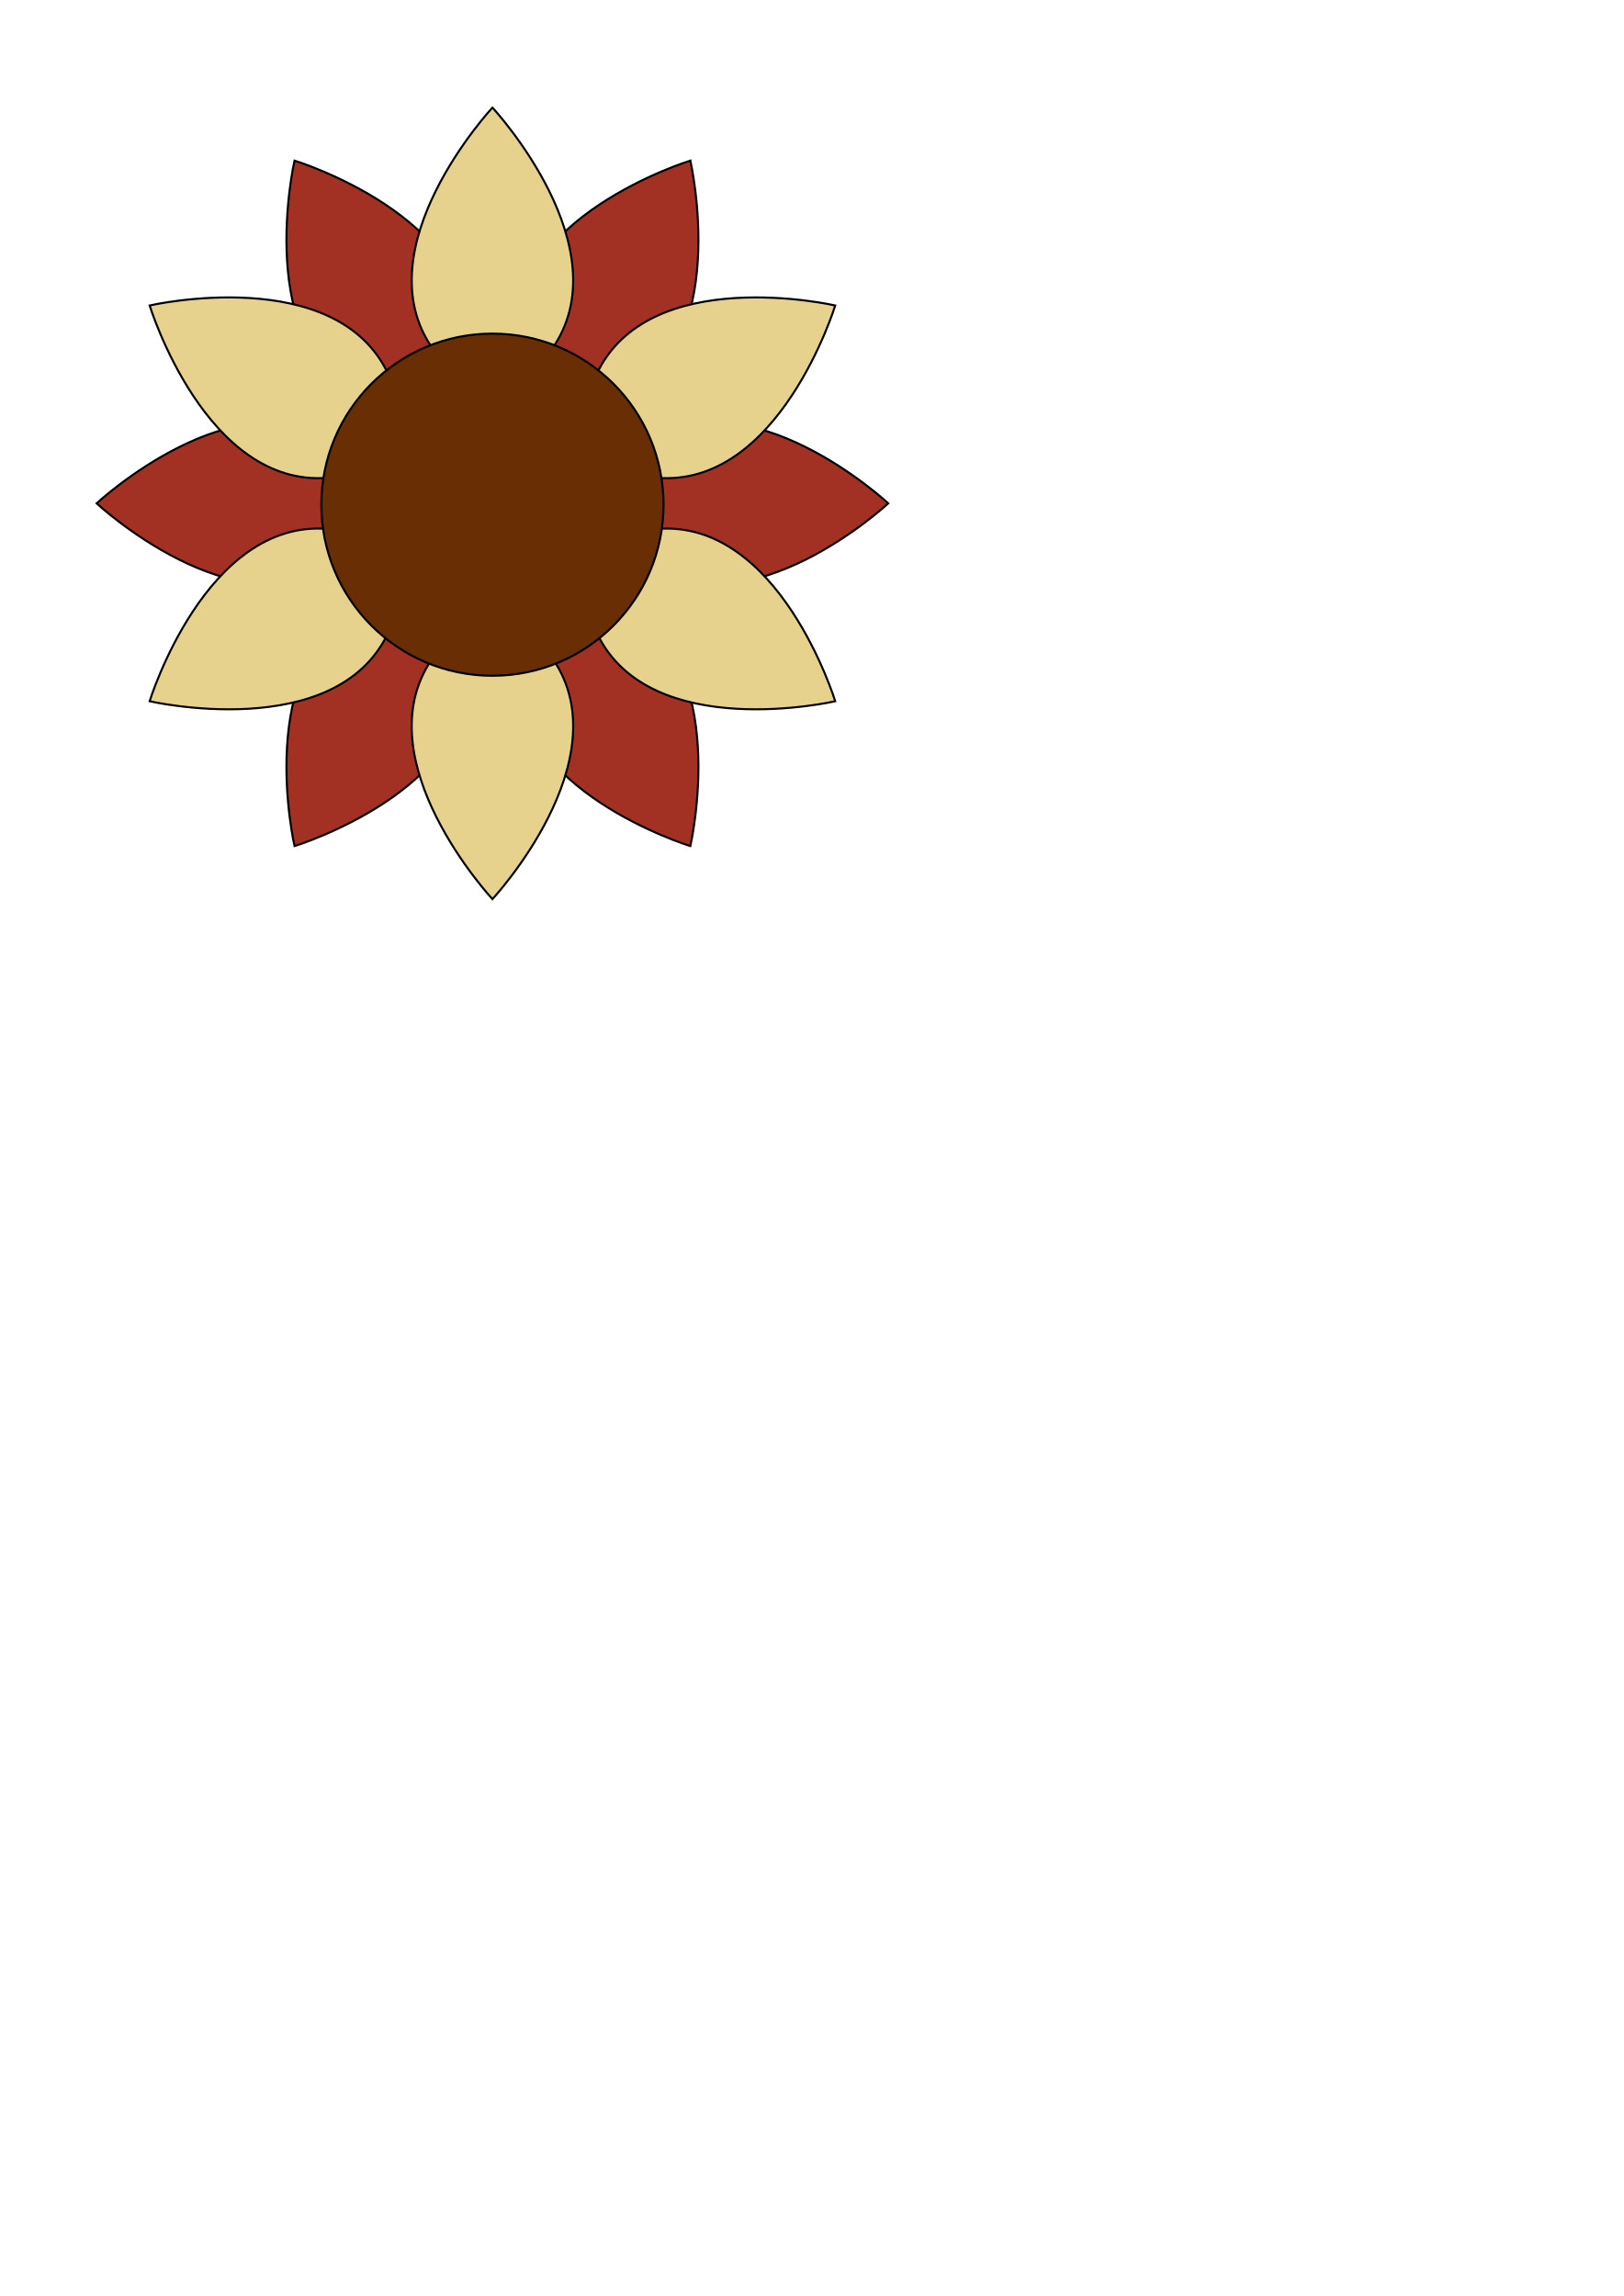
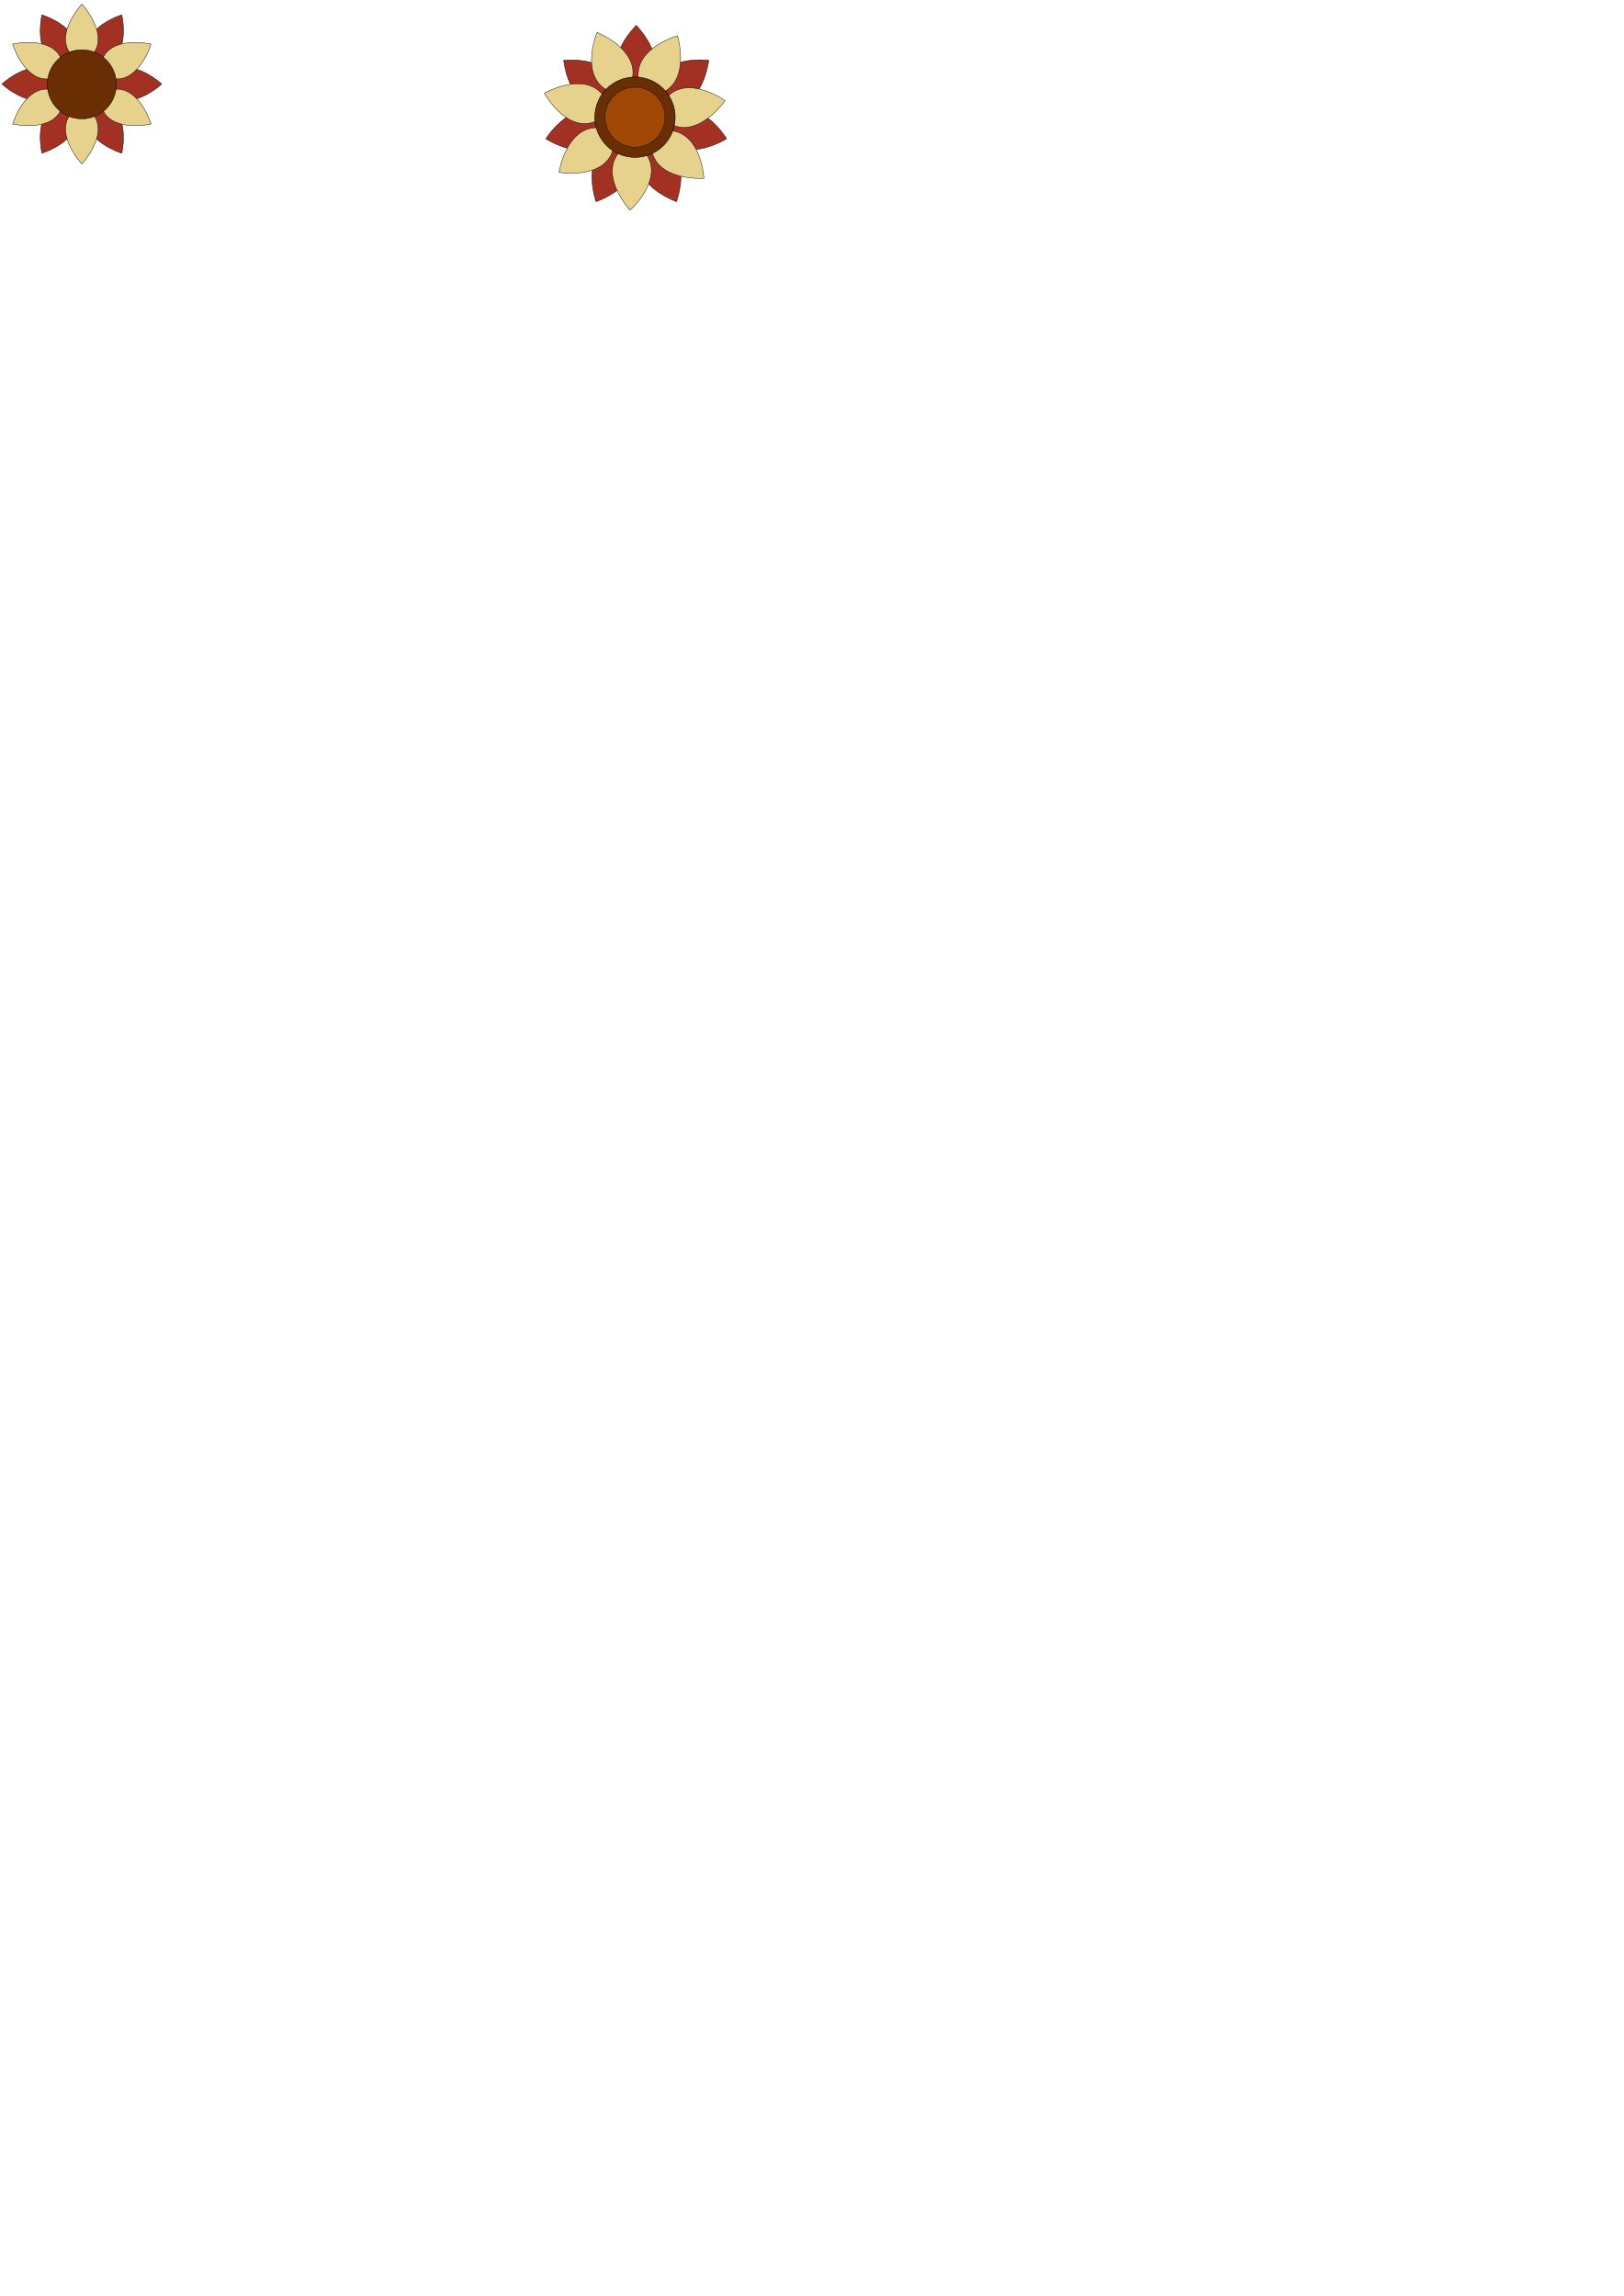
<svg xmlns="http://www.w3.org/2000/svg" width="210mm" height="297mm" viewBox="0 0 210 297" version="1.1" id="svg1928">
  <defs id="defs1922" />
  <g id="layer1">
-     <path id="path2488" d="m 89.286,20.776 c 0,0 -23.752,7.299 -22.273,23.22 a 21.533,21.533 0 0 0 -6.643,-0.041 C 61.804,28.063 38.092,20.777 38.092,20.777 c 0,0 -5.524,24.079 8.846,30.841 a 21.533,21.533 0 0 0 -2.009,2.862 21.533,21.533 0 0 0 -1.35,2.838 C 30.542,48.33 12.495,65.112 12.495,65.112 c 0,0 17.969,16.711 30.999,7.855 a 21.533,21.533 0 0 0 3.282,5.713 c -14.169,6.865 -8.684,30.767 -8.684,30.767 -3e-6,0 23.447,-7.203 22.302,-22.909 a 21.533,21.533 0 0 0 6.593,-0.042 c -1.189,15.735 22.299,22.951 22.299,22.951 0,0 5.525,-24.087 -8.853,-30.844 a 21.533,21.533 0 0 0 1.793,-2.59 21.533,21.533 0 0 0 1.49,-3.165 c 13.043,9.117 31.167,-7.735 31.167,-7.735 0,0 -18.208,-16.931 -31.258,-7.671 a 21.533,21.533 0 0 0 -3.347,-5.75 c 14.572,-6.657 9.008,-30.915 9.008,-30.915 z" style="fill:#a33123;stroke:#000000;stroke-width:0.265px;stroke-linecap:butt;stroke-linejoin:miter;stroke-opacity:1;fill-opacity:1" />
-     <path style="fill:#e6d28c;stroke:#000000;stroke-width:0.265px;stroke-linecap:butt;stroke-linejoin:miter;stroke-opacity:1;fill-opacity:1" d="m 63.689,13.918 c 0,0 -16.921,18.197 -7.679,31.246 a 21.533,21.533 0 0 0 -5.774,3.286 C 43.532,33.969 19.354,39.515 19.354,39.515 c 0,0 7.256,23.615 23.082,22.286 a 21.533,21.533 0 0 0 -0.309,3.483 21.533,21.533 0 0 0 0.25,3.133 C 26.592,67.152 19.354,90.709 19.354,90.709 c 0,0 23.917,5.488 30.773,-8.697 a 21.533,21.533 0 0 0 5.699,3.307 c -8.838,13.029 7.863,30.987 7.863,30.987 -3e-6,0 16.704,-17.961 7.86,-30.991 a 21.533,21.533 0 0 0 5.689,-3.333 c 6.838,14.221 30.787,8.727 30.787,8.727 0,0 -7.258,-23.622 -23.089,-22.285 a 21.533,21.533 0 0 0 0.257,-3.139 21.533,21.533 0 0 0 -0.292,-3.487 c 15.854,1.374 23.124,-22.282 23.124,-22.282 0,0 -24.234,-5.559 -30.906,8.986 a 21.533,21.533 0 0 0 -5.773,-3.306 c 9.291,-13.051 -7.656,-31.278 -7.656,-31.278 z" id="use1426" />
-     <circle style="opacity:1;fill:#692e03;fill-opacity:1;fill-rule:evenodd;stroke:#000000;stroke-width:0.271;stroke-linecap:round;stroke-linejoin:round;stroke-miterlimit:4;stroke-dasharray:none;stroke-dashoffset:0;stroke-opacity:1" id="path2492" cx="63.688" cy="65.284" r="22.127" />
+     <path id="path2488" d="m 15.754,1.918 c 0,0 -4.797,1.474 -4.498,4.689 a 4.349,4.349 0 0 0 -1.342,-0.008 c 0.29,-3.21 -4.499,-4.681 -4.499,-4.681 0,0 -1.115,4.863 1.787,6.228 a 4.349,4.349 0 0 0 -0.406,0.578 4.349,4.349 0 0 0 -0.273,0.573 c -2.633,-1.815 -6.277,1.574 -6.277,1.574 0,0 3.629,3.375 6.26,1.586 a 4.349,4.349 0 0 0 0.663,1.154 c -2.861,1.386 -1.754,6.213 -1.754,6.213 0,0 4.735,-1.455 4.504,-4.626 a 4.349,4.349 0 0 0 1.331,-0.009 c -0.24,3.178 4.503,4.635 4.503,4.635 0,0 1.116,-4.864 -1.788,-6.229 a 4.349,4.349 0 0 0 0.362,-0.523 4.349,4.349 0 0 0 0.301,-0.639 c 2.634,1.841 6.294,-1.562 6.294,-1.562 0,0 -3.677,-3.419 -6.313,-1.549 A 4.349,4.349 0 0 0 13.935,8.161 c 2.943,-1.344 1.819,-6.243 1.819,-6.243 z" style="fill:#a33123;fill-opacity:1;stroke:#000000;stroke-width:0.053px;stroke-linecap:butt;stroke-linejoin:miter;stroke-opacity:1" />
+     <path style="fill:#e6d28c;fill-opacity:1;stroke:#000000;stroke-width:0.053px;stroke-linecap:butt;stroke-linejoin:miter;stroke-opacity:1" d="m 10.585,0.533 c 0,0 -3.417,3.675 -1.551,6.31 a 4.349,4.349 0 0 0 -1.166,0.664 c -1.354,-2.924 -6.237,-1.804 -6.237,-1.804 0,0 1.465,4.769 4.661,4.501 a 4.349,4.349 0 0 0 -0.062,0.703 4.349,4.349 0 0 0 0.05,0.633 c -3.188,-0.256 -4.649,4.502 -4.649,4.502 0,0 4.83,1.108 6.215,-1.756 a 4.349,4.349 0 0 0 1.151,0.668 c -1.785,2.631 1.588,6.258 1.588,6.258 -10e-7,0 3.373,-3.627 1.587,-6.259 a 4.349,4.349 0 0 0 1.149,-0.673 c 1.381,2.872 6.217,1.762 6.217,1.762 0,0 -1.466,-4.771 -4.663,-4.501 a 4.349,4.349 0 0 0 0.052,-0.634 4.349,4.349 0 0 0 -0.059,-0.704 c 3.202,0.277 4.67,-4.5 4.67,-4.5 0,0 -4.894,-1.123 -6.241,1.815 A 4.349,4.349 0 0 0 12.131,6.849 C 14.007,4.214 10.585,0.533 10.585,0.533 Z" id="use1426" />
+     <circle style="opacity:1;fill:#692e03;fill-opacity:1;fill-rule:evenodd;stroke:#000000;stroke-width:0.055;stroke-linecap:round;stroke-linejoin:round;stroke-miterlimit:4;stroke-dasharray:none;stroke-dashoffset:0;stroke-opacity:1" id="path2492" cx="10.585" cy="10.906" r="4.469" />
+     <path style="fill:none;stroke:#008e00;stroke-width:1px;stroke-linecap:butt;stroke-linejoin:miter;stroke-opacity:1" d="m 680.074,-116055.63 v 87.32" id="use886" />
+     <path id="use888" d="m 1112.974,-116792.01 285.822,165.02" style="fill:none;stroke:#008e00;stroke-width:3.78px;stroke-linecap:butt;stroke-linejoin:miter;stroke-opacity:1" />
+     <path style="fill:none;stroke:#008e00;stroke-width:14.285px;stroke-linecap:butt;stroke-linejoin:miter;stroke-opacity:1" d="m -644.159,-119883.4 1080.271,-623.69" id="use890" />
+     <path id="use892" d="m -14083.346,-119974 v -4714.54" style="fill:none;stroke:#008e00;stroke-width:53.99px;stroke-linecap:butt;stroke-linejoin:miter;stroke-opacity:1" />
+     <path style="fill:none;stroke:#008e00;stroke-width:204.056px;stroke-linecap:butt;stroke-linejoin:miter;stroke-opacity:1" d="m -39776.78,-76156.506 -15431.489,-8909.375" id="use894" />
+     <path id="use896" d="M 55090.662,90747.098 -3233.082,124420.33" style="fill:none;stroke:#008e00;stroke-width:771.237px;stroke-linecap:butt;stroke-linejoin:miter;stroke-opacity:1" />
+     <path style="fill:none;stroke:#008e00;stroke-width:1px;stroke-linecap:butt;stroke-linejoin:miter;stroke-opacity:1" d="m 677.24,-116053.44 v 87.32" id="use886-8" />
+     <path id="use888-1" d="m 1110.14,-116789.82 285.822,165.02" style="fill:none;stroke:#008e00;stroke-width:3.78px;stroke-linecap:butt;stroke-linejoin:miter;stroke-opacity:1" />
+     <path style="fill:none;stroke:#008e00;stroke-width:14.285px;stroke-linecap:butt;stroke-linejoin:miter;stroke-opacity:1" d="M -646.993,-119881.21 433.279,-120504.9" id="use890-5" />
+     <path id="use892-6" d="m -14086.18,-119971.81 v -4714.54" style="fill:none;stroke:#008e00;stroke-width:53.99px;stroke-linecap:butt;stroke-linejoin:miter;stroke-opacity:1" />
+     <path style="fill:none;stroke:#008e00;stroke-width:204.056px;stroke-linecap:butt;stroke-linejoin:miter;stroke-opacity:1" d="m -39779.614,-76154.314 -15431.489,-8909.375" id="use894-9" />
+     <path id="use896-8" d="M 55087.828,90749.29 -3235.915,124422.52" style="fill:none;stroke:#008e00;stroke-width:771.237px;stroke-linecap:butt;stroke-linejoin:miter;stroke-opacity:1" />
+     <path style="fill:none;stroke:#008e00;stroke-width:1px;stroke-linecap:butt;stroke-linejoin:miter;stroke-opacity:1" d="m 697.084,-116035.3 v 87.32" id="use886-3" />
+     <path id="use888-6" d="m 1129.984,-116771.68 285.822,165.02" style="fill:none;stroke:#008e00;stroke-width:3.78px;stroke-linecap:butt;stroke-linejoin:miter;stroke-opacity:1" />
+     <path style="fill:none;stroke:#008e00;stroke-width:14.285px;stroke-linecap:butt;stroke-linejoin:miter;stroke-opacity:1" d="m -627.149,-119863.06 1080.271,-623.7" id="use890-54" />
+     <path id="use892-7" d="m -14066.336,-119953.66 v -4714.55" style="fill:none;stroke:#008e00;stroke-width:53.99px;stroke-linecap:butt;stroke-linejoin:miter;stroke-opacity:1" />
+     <path style="fill:none;stroke:#008e00;stroke-width:204.056px;stroke-linecap:butt;stroke-linejoin:miter;stroke-opacity:1" d="m -39759.77,-76136.172 -15431.489,-8909.375" id="use894-1" />
+     <path id="use896-3" d="M 55107.672,90767.432 -3216.072,124440.66" style="fill:none;stroke:#008e00;stroke-width:771.237px;stroke-linecap:butt;stroke-linejoin:miter;stroke-opacity:1" />
+     <path style="fill:none;stroke:#008e00;stroke-width:1px;stroke-linecap:butt;stroke-linejoin:miter;stroke-opacity:1" d="m 680.831,-116058.36 v 87.33" id="use886-7" />
+     <path id="use888-4" d="m 1113.731,-116794.73 285.822,165.01" style="fill:none;stroke:#008e00;stroke-width:3.78px;stroke-linecap:butt;stroke-linejoin:miter;stroke-opacity:1" />
+     <path style="fill:none;stroke:#008e00;stroke-width:14.285px;stroke-linecap:butt;stroke-linejoin:miter;stroke-opacity:1" d="m -643.402,-119886.12 1080.271,-623.7" id="use890-0" />
+     <path id="use892-0" d="m -14082.589,-119976.72 v -4714.54" style="fill:none;stroke:#008e00;stroke-width:53.99px;stroke-linecap:butt;stroke-linejoin:miter;stroke-opacity:1" />
+     <path style="fill:none;stroke:#008e00;stroke-width:204.056px;stroke-linecap:butt;stroke-linejoin:miter;stroke-opacity:1" d="m -39776.023,-76159.228 -15431.489,-8909.375" id="use894-10" />
+     <path id="use896-4" d="M 55091.419,90744.376 -3232.325,124417.61" style="fill:none;stroke:#008e00;stroke-width:771.237px;stroke-linecap:butt;stroke-linejoin:miter;stroke-opacity:1" />
+     <path style="fill:none;stroke:#008e00;stroke-width:1px;stroke-linecap:butt;stroke-linejoin:miter;stroke-opacity:1" d="m 727.133,-116032.28 v 87.33" id="use886-0" />
+     <path id="use888-9" d="m 1160.033,-116768.65 285.822,165.01" style="fill:none;stroke:#008e00;stroke-width:3.78px;stroke-linecap:butt;stroke-linejoin:miter;stroke-opacity:1" />
+     <path style="fill:none;stroke:#008e00;stroke-width:14.285px;stroke-linecap:butt;stroke-linejoin:miter;stroke-opacity:1" d="m -597.1,-119860.04 1080.271,-623.69" id="use890-05" />
+     <path id="use892-5" d="m -14036.287,-119950.64 v -4714.54" style="fill:none;stroke:#008e00;stroke-width:53.99px;stroke-linecap:butt;stroke-linejoin:miter;stroke-opacity:1" />
+     <path style="fill:none;stroke:#008e00;stroke-width:204.056px;stroke-linecap:butt;stroke-linejoin:miter;stroke-opacity:1" d="M -39729.721,-76133.148 -55161.21,-85042.523" id="use894-91" />
+     <path id="use896-9" d="M 55137.721,90770.456 -3186.023,124443.69" style="fill:none;stroke:#008e00;stroke-width:771.237px;stroke-linecap:butt;stroke-linejoin:miter;stroke-opacity:1" />
+     <path style="opacity:1;fill:#a33123;fill-opacity:1;fill-rule:evenodd;stroke:#000000;stroke-width:0.198;stroke-linecap:round;stroke-linejoin:round;stroke-miterlimit:4;stroke-dasharray:none;stroke-dashoffset:0;stroke-opacity:1" d="M 311.004 12.408 C 311.004 12.408 295.188 27.649 304.033 39.885 A 19.071 19.071 0 0 0 301.367 41.207 C 297.135 27.061 275.553 29.48 275.553 29.48 C 275.553 29.48 277.621 51.452 292.803 52.062 A 19.071 19.071 0 0 0 292.172 55.018 C 278.425 49.364 266.799 67.842 266.799 67.842 C 266.799 67.842 285.37 79.988 295.293 68.334 A 19.071 19.071 0 0 0 297.209 70.727 C 284.108 77.909 291.334 98.604 291.334 98.604 C 291.334 98.604 312.43 91.65 309.479 76.609 A 19.071 19.071 0 0 0 311.043 76.688 A 19.071 19.071 0 0 0 312.551 76.619 C 309.991 91.345 330.682 98.6 330.682 98.6 C 330.682 98.6 338.377 77.83 324.859 70.73 A 19.071 19.071 0 0 0 326.785 68.381 C 336.718 79.44 355.211 67.834 355.211 67.834 C 355.211 67.834 343.834 48.97 329.908 54.957 A 19.071 19.071 0 0 0 329.26 52.035 C 344.007 51.07 346.449 29.475 346.449 29.475 C 346.449 29.475 324.684 26.616 320.625 41.146 A 19.071 19.071 0 0 0 317.959 39.863 C 326.321 27.741 311.004 12.408 311.004 12.408 z " transform="scale(0.2645833)" id="circle1681" />
+     <path id="path1748" d="m 87.625,4.623 c 0,0 -5.59,1.587 -5.05,5.545 a 5.046,5.046 0 0 0 -0.787,-0.023 c 0.774,-3.829 -4.565,-5.953 -4.565,-5.953 0,0 -2.254,5.386 1.214,7.42 a 5.046,5.046 0 0 0 -0.515,0.611 c -2.504,-3.032 -7.52,-0.167 -7.52,-0.167 0,0 2.822,5.149 6.59,3.664 a 5.046,5.046 0 0 0 0.149,0.797 c -3.953,0.045 -4.844,5.775 -4.844,5.775 0,0 5.791,1.005 6.975,-2.874 a 5.046,5.046 0 0 0 0.355,0.213 5.046,5.046 0 0 0 0.36,0.172 c -2.432,3.118 1.494,7.389 1.494,7.389 0,0 4.384,-3.89 2.113,-7.231 a 5.046,5.046 0 0 0 0.742,-0.309 c 0.941,3.819 6.703,3.413 6.703,3.413 0,0 -0.306,-5.821 -4.302,-6.158 a 5.046,5.046 0 0 0 0.213,-0.763 c 3.563,1.612 6.823,-3.125 6.823,-3.125 0,0 -4.725,-3.378 -7.482,-0.492 A 5.046,5.046 0 0 0 85.828,11.898 C 89.29,10.11 87.625,4.623 87.625,4.623 Z" style="opacity:1;fill:#e6d28c;fill-opacity:1;fill-rule:evenodd;stroke:#000000;stroke-width:0.052;stroke-linecap:round;stroke-linejoin:round;stroke-miterlimit:4;stroke-dasharray:none;stroke-dashoffset:0;stroke-opacity:1" />
+     <circle r="5.196" cy="15.16" cx="82.127" id="circle1750" style="opacity:1;fill:#692e03;fill-opacity:1;fill-rule:evenodd;stroke:#000000;stroke-width:0.064;stroke-linecap:round;stroke-linejoin:round;stroke-miterlimit:4;stroke-dasharray:none;stroke-dashoffset:0;stroke-opacity:1" />
+     <circle style="opacity:1;fill:#a14705;fill-opacity:1;fill-rule:evenodd;stroke:#000000;stroke-width:0.047;stroke-linecap:round;stroke-linejoin:round;stroke-miterlimit:4;stroke-dasharray:none;stroke-dashoffset:0;stroke-opacity:1" id="circle1752" cx="82.127" cy="15.16" r="3.882" />
  </g>
</svg>
